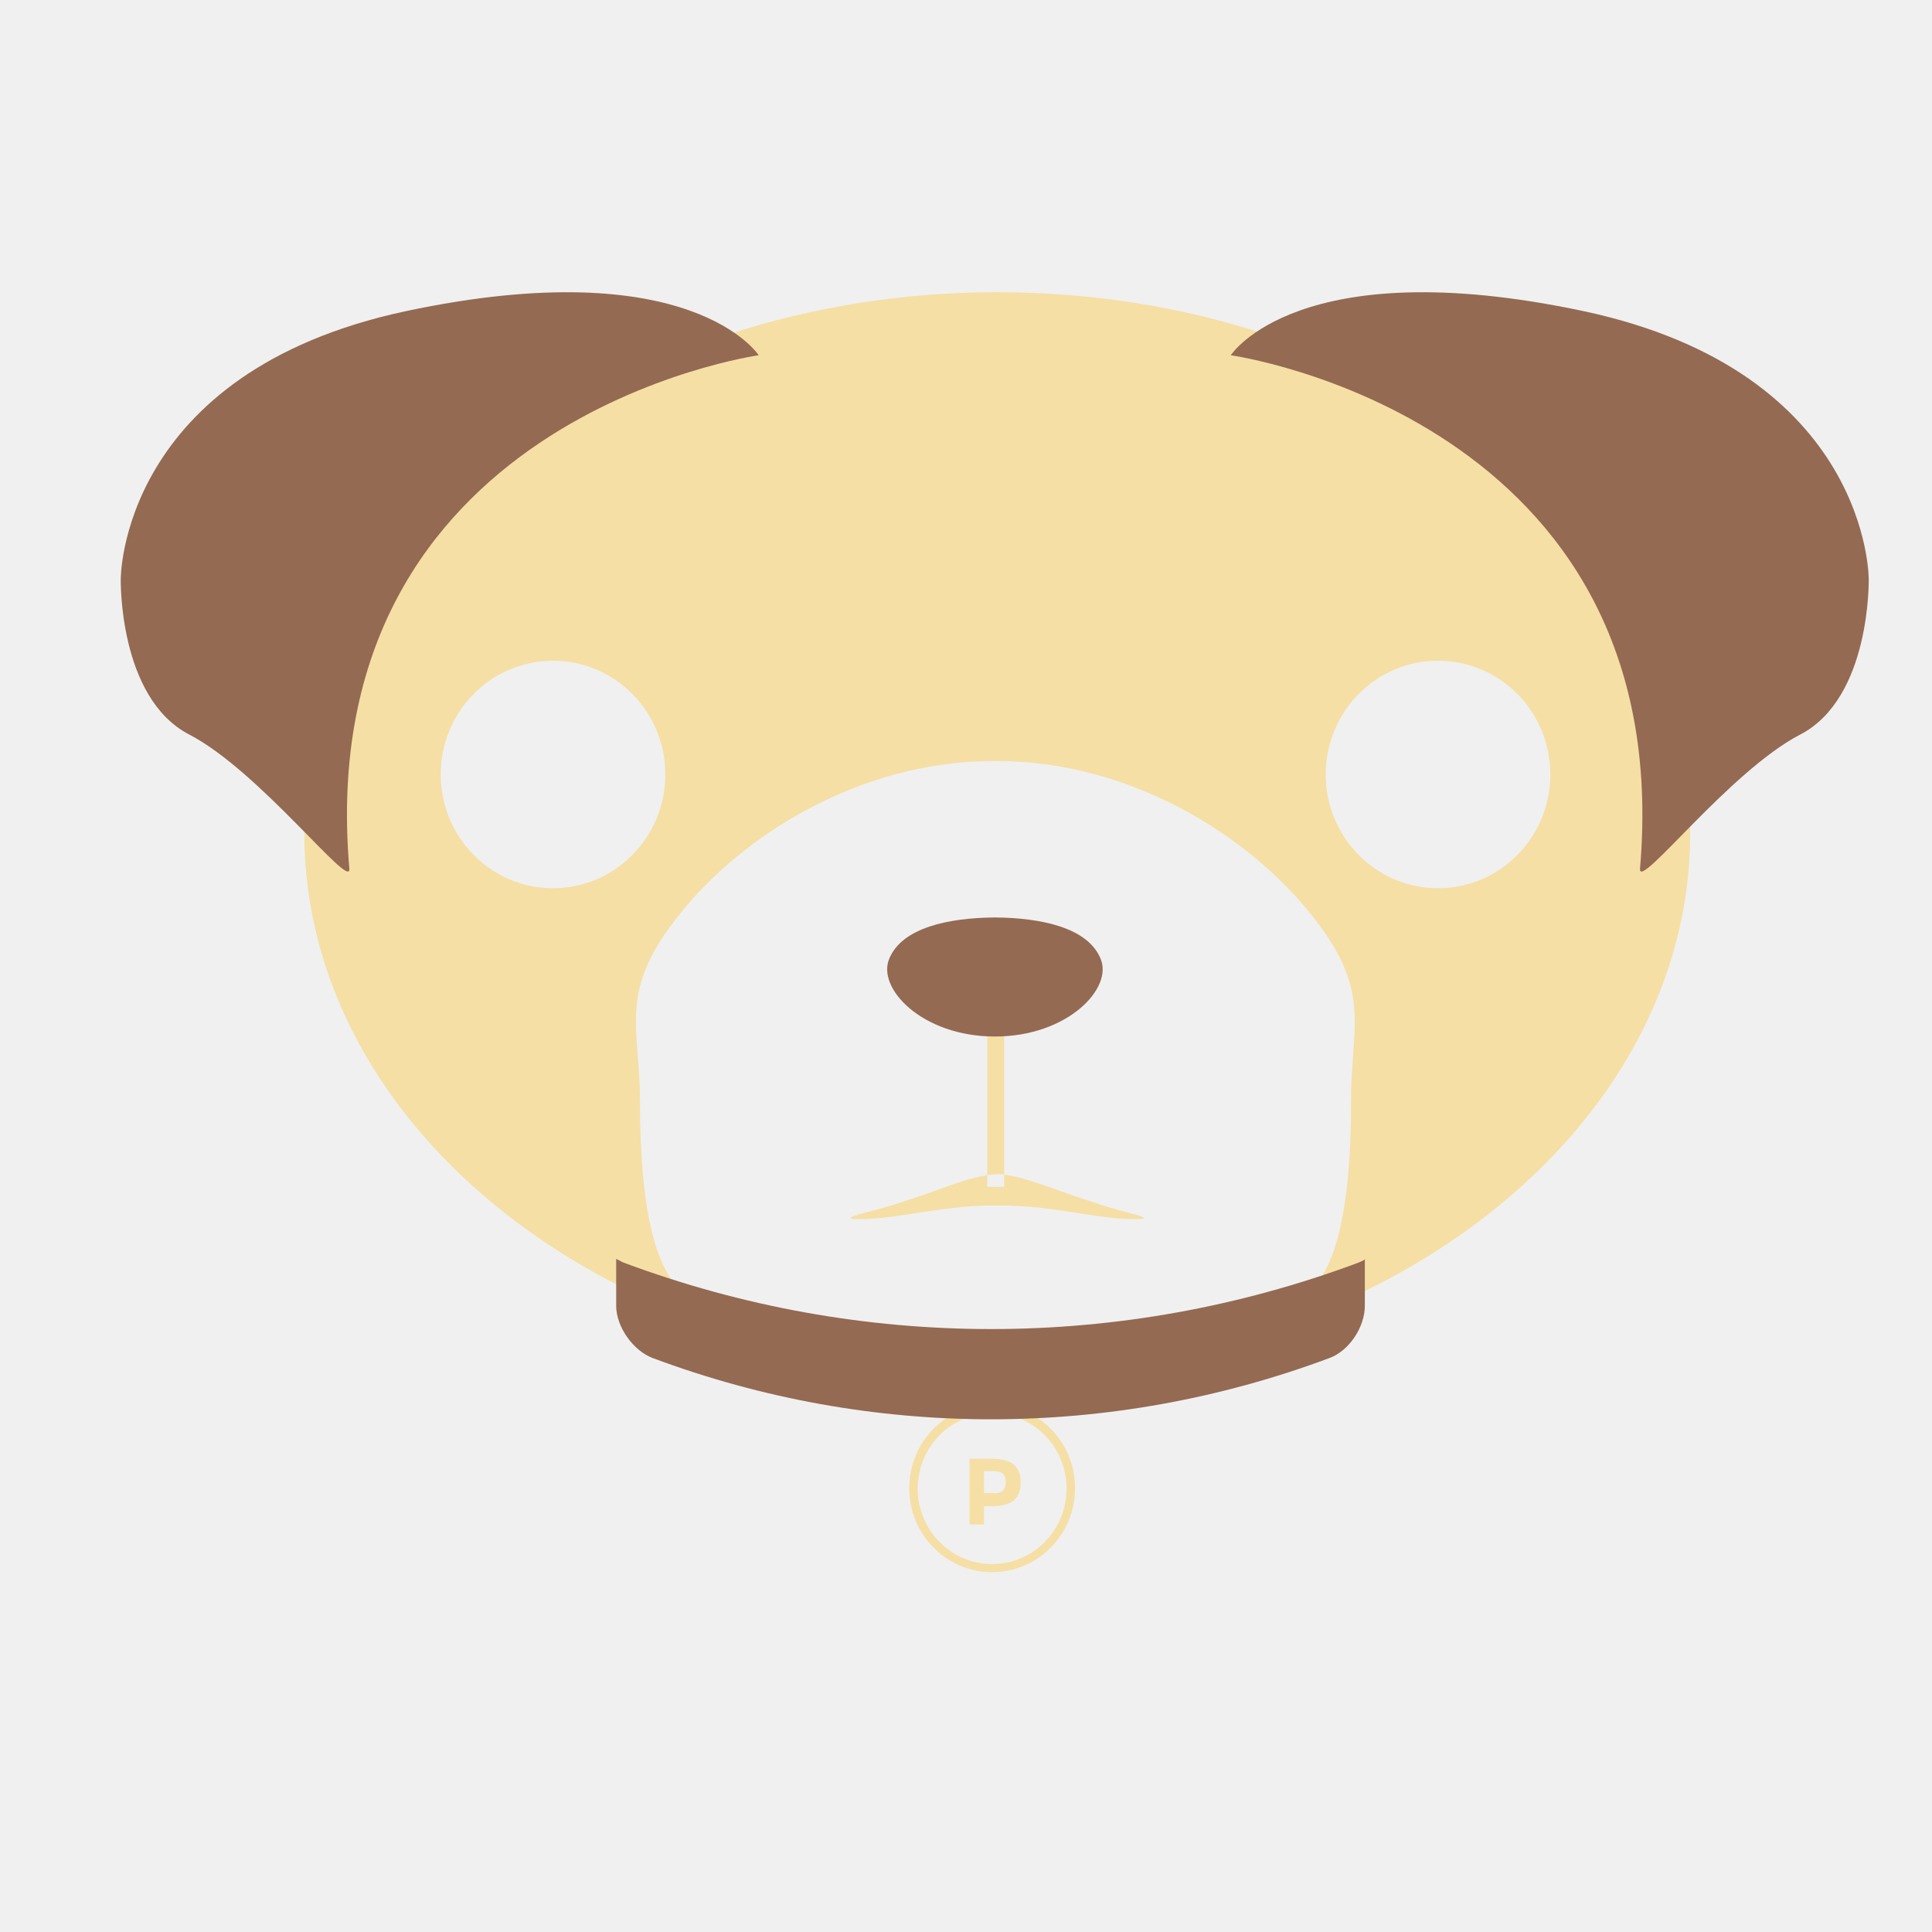
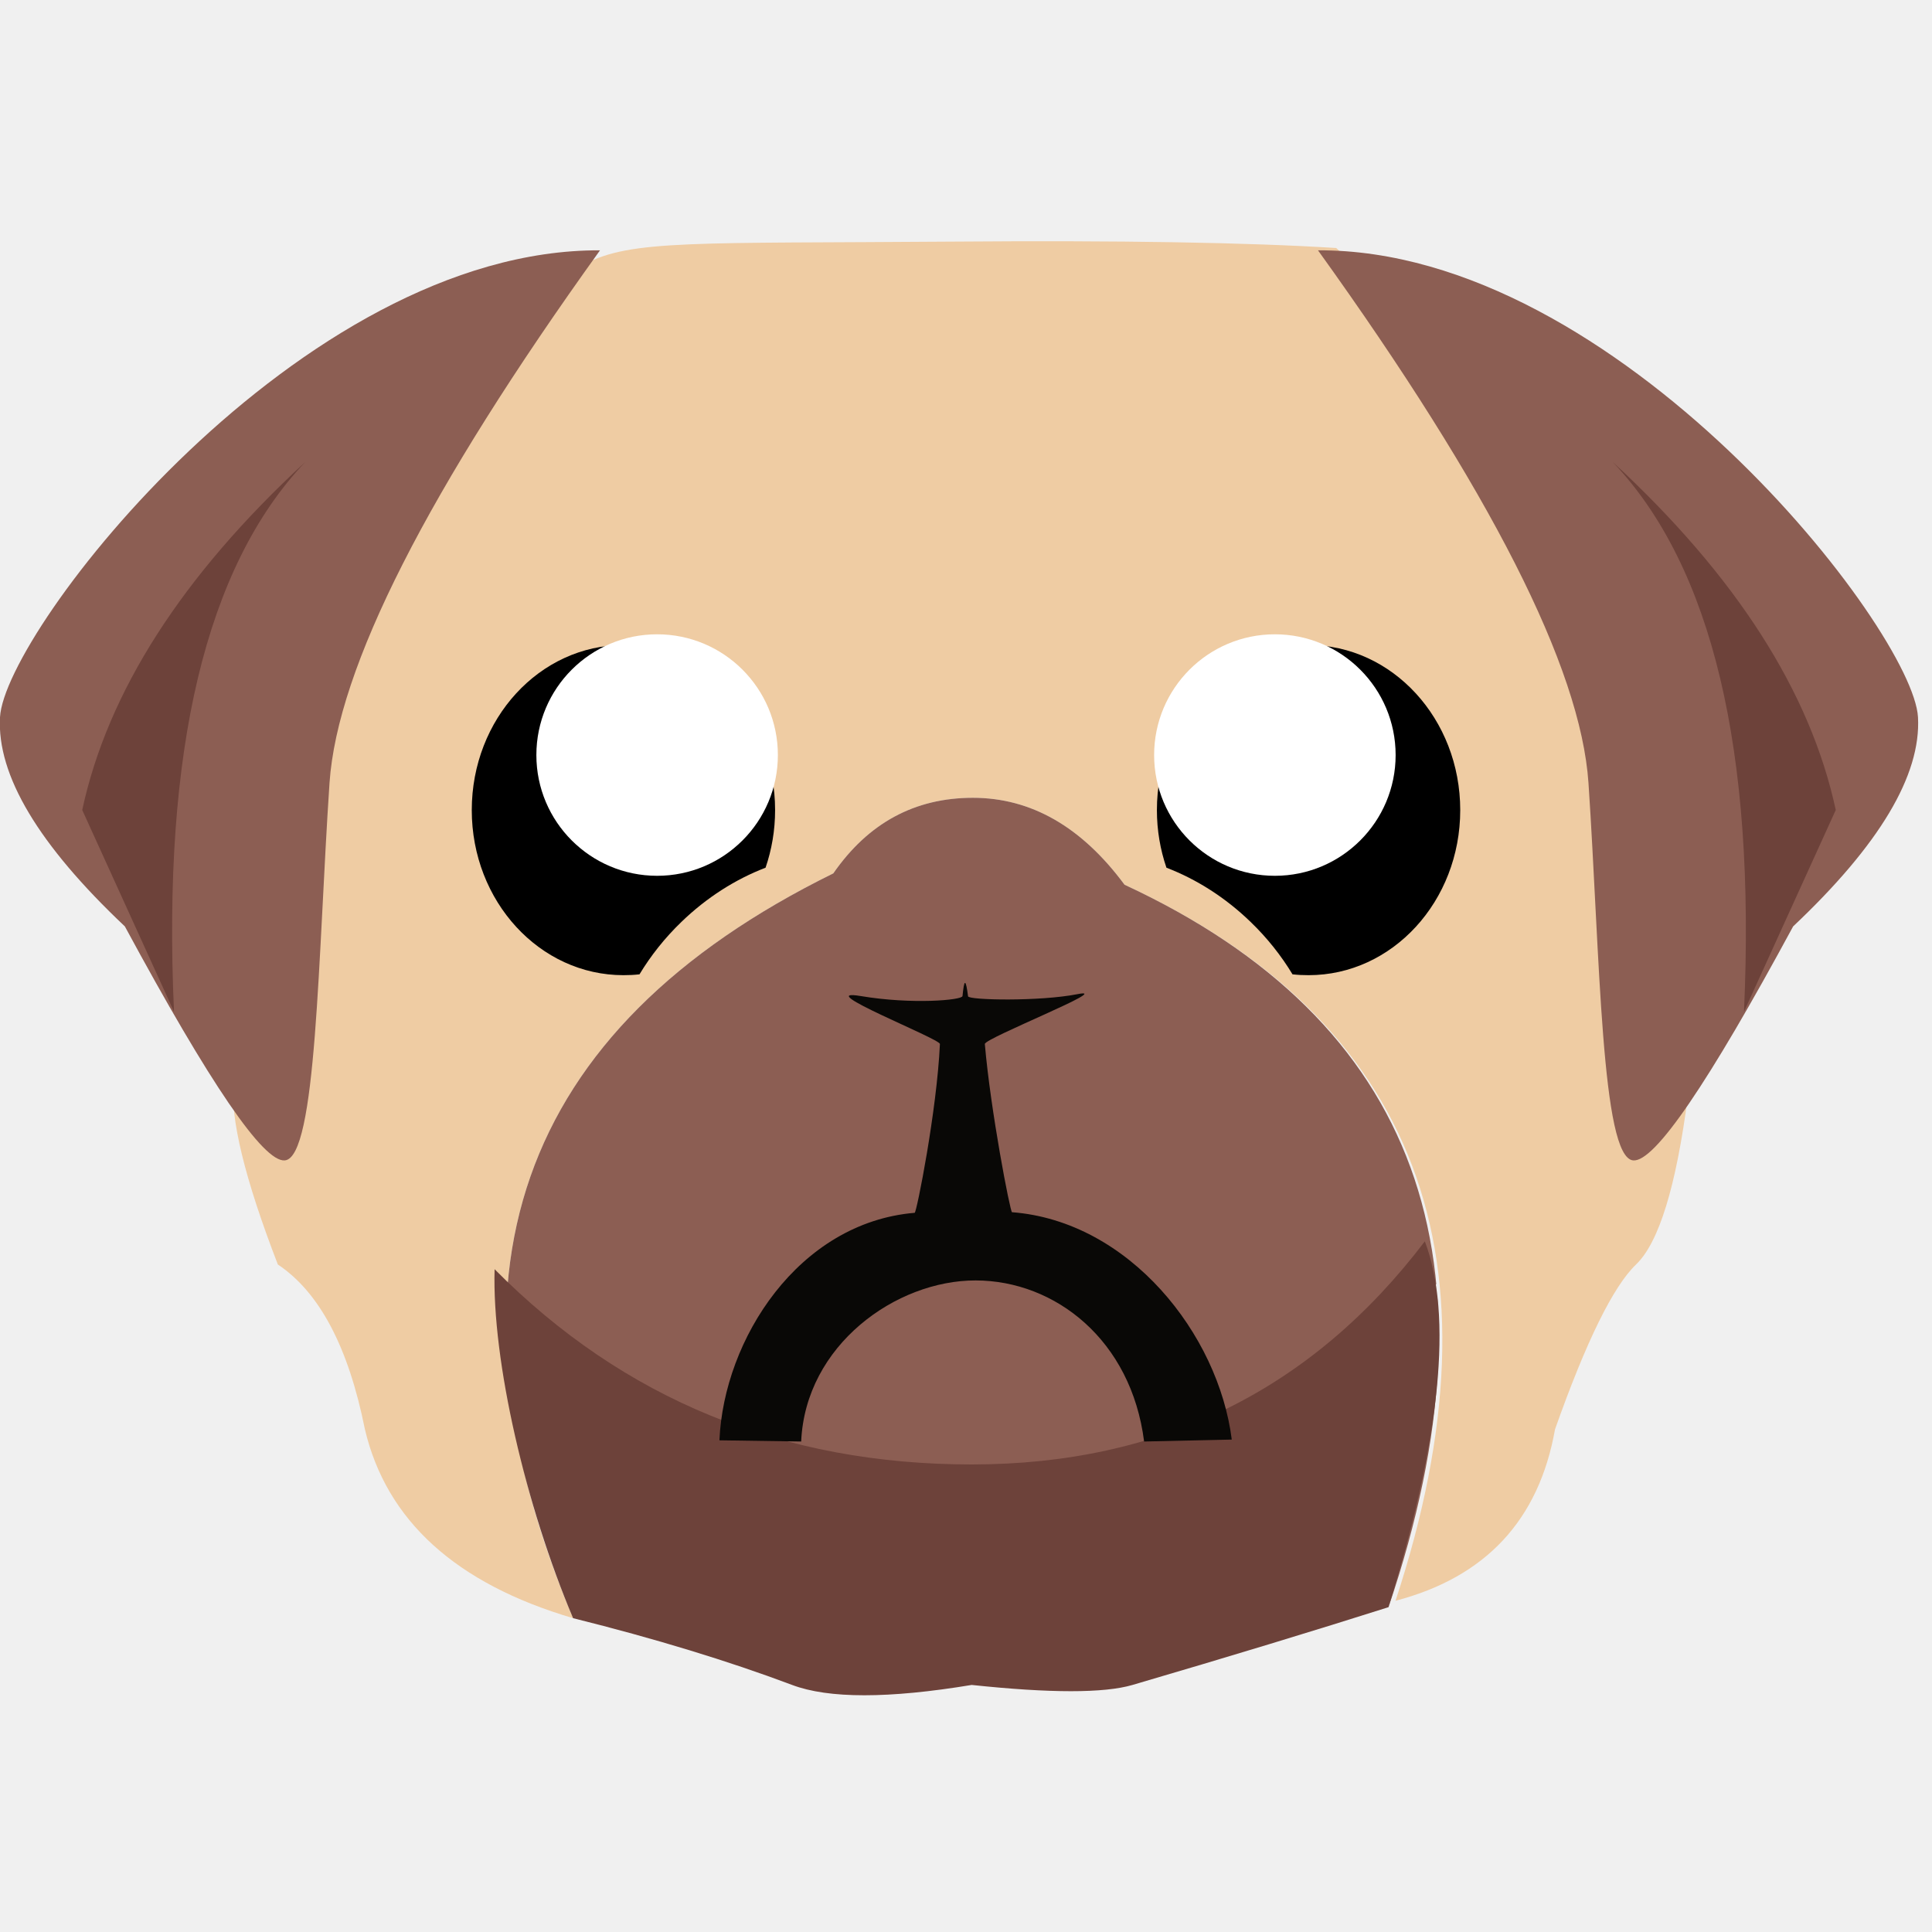
- <svg xmlns="http://www.w3.org/2000/svg" width="16" height="16" viewBox="0 0 16 16" fill="none">
-   <g id="pug">
-     <g id="__pug-logo-mono-isolated">
-       <path id="Combined Shape" fill-rule="evenodd" clip-rule="evenodd" d="M13.998 6.897C13.998 9.369 11.429 11.373 8.259 11.373C5.09 11.373 2.52 9.369 2.52 6.897C2.52 4.424 5.09 2.42 8.259 2.42C11.429 2.42 13.998 4.424 13.998 6.897ZM8.249 6.302C9.373 6.302 10.339 6.927 10.849 7.562C11.256 8.063 11.235 8.347 11.206 8.737C11.198 8.851 11.188 8.975 11.189 9.116C11.189 10.819 10.742 10.853 10.299 10.886C10.157 10.897 10.015 10.908 9.889 10.973C9.475 11.178 9.057 11.161 8.625 11.143L8.625 11.143C8.501 11.137 8.376 11.132 8.249 11.132H8.239C8.115 11.132 7.992 11.137 7.871 11.142H7.871H7.87H7.87H7.87H7.87H7.87C7.436 11.159 7.016 11.176 6.6 10.97C6.473 10.905 6.331 10.894 6.189 10.883C5.745 10.85 5.3 10.816 5.3 9.112C5.3 8.973 5.29 8.851 5.281 8.738C5.251 8.348 5.228 8.065 5.636 7.562C6.143 6.927 7.11 6.302 8.236 6.302H8.239H8.249ZM4.58 7.356C5.093 7.356 5.51 6.934 5.51 6.414C5.51 5.893 5.093 5.472 4.58 5.472C4.066 5.472 3.65 5.893 3.65 6.414C3.65 6.934 4.066 7.356 4.58 7.356ZM12.839 6.414C12.839 6.934 12.423 7.356 11.909 7.356C11.396 7.356 10.979 6.934 10.979 6.414C10.979 5.893 11.396 5.472 11.909 5.472C12.423 5.472 12.839 5.893 12.839 6.414ZM8.176 7.809H8.316V9.728C8.297 9.726 8.278 9.724 8.259 9.724C8.233 9.725 8.205 9.728 8.176 9.732V7.809ZM8.176 9.732C8.047 9.752 7.899 9.805 7.745 9.861C7.659 9.892 7.57 9.923 7.483 9.95C7.375 9.988 7.268 10.016 7.187 10.037L7.187 10.037L7.187 10.037C7.071 10.068 7.007 10.085 7.066 10.095C7.23 10.102 7.403 10.075 7.589 10.046C7.793 10.015 8.014 9.98 8.259 9.984C8.502 9.98 8.722 10.014 8.925 10.046C9.112 10.075 9.286 10.102 9.453 10.095C9.509 10.088 9.453 10.072 9.345 10.044C9.263 10.021 9.15 9.991 9.036 9.95C8.949 9.924 8.86 9.892 8.773 9.861L8.773 9.861L8.773 9.861C8.609 9.802 8.45 9.745 8.316 9.728V9.829H8.176V9.732ZM8.216 13.02C8.595 13.02 8.903 12.709 8.903 12.325C8.903 11.94 8.595 11.629 8.216 11.629C7.837 11.629 7.53 11.94 7.53 12.325C7.53 12.709 7.837 13.02 8.216 13.02ZM8.833 12.328C8.833 12.673 8.557 12.953 8.216 12.953C7.876 12.953 7.6 12.673 7.6 12.328C7.6 11.983 7.876 11.703 8.216 11.703C8.557 11.703 8.833 11.983 8.833 12.328ZM8.396 12.129C8.433 12.162 8.453 12.21 8.453 12.277C8.453 12.345 8.433 12.392 8.396 12.426C8.356 12.456 8.299 12.473 8.219 12.473H8.149V12.625H8.029V12.081H8.219C8.299 12.081 8.359 12.098 8.396 12.129ZM8.329 12.27C8.329 12.301 8.323 12.325 8.309 12.341C8.296 12.358 8.269 12.368 8.229 12.365H8.149V12.183H8.216C8.256 12.183 8.286 12.189 8.303 12.203C8.319 12.216 8.329 12.24 8.329 12.27Z" fill="#F5DFA5" />
-       <path id="Shape" fill-rule="evenodd" clip-rule="evenodd" d="M11.249 10.457C9.286 11.19 7.13 11.19 5.166 10.457C5.146 10.45 5.136 10.44 5.103 10.426C5.103 10.555 5.103 10.686 5.103 10.815C5.103 10.987 5.243 11.186 5.406 11.247C7.216 11.923 9.199 11.923 11.009 11.247C11.176 11.186 11.303 10.987 11.303 10.815C11.303 10.686 11.303 10.555 11.303 10.426C11.303 10.437 11.269 10.447 11.249 10.457V10.457Z" fill="#946A52" />
-       <path id="Shape_2" fill-rule="evenodd" clip-rule="evenodd" d="M6.283 2.942C6.283 2.942 2.573 3.462 2.893 7.194C2.91 7.383 2.153 6.387 1.567 6.083C0.98 5.779 1 4.796 1 4.796C1 4.796 0.99 3.084 3.36 2.577C5.726 2.074 6.283 2.942 6.283 2.942V2.942Z" fill="#946A52" />
-       <path id="Shape_3" fill-rule="evenodd" clip-rule="evenodd" d="M10.193 2.942C10.193 2.942 13.902 3.462 13.582 7.194C13.566 7.383 14.322 6.387 14.909 6.083C15.495 5.779 15.476 4.796 15.476 4.796C15.476 4.796 15.486 3.084 13.116 2.577C10.749 2.074 10.193 2.942 10.193 2.942V2.942Z" fill="#946A52" />
-       <g id="Group">
-         <path id="Shape_4" fill-rule="evenodd" clip-rule="evenodd" d="M9.113 7.936C9.223 8.182 8.843 8.584 8.239 8.584C7.636 8.584 7.256 8.182 7.366 7.936C7.473 7.682 7.856 7.601 8.239 7.598C8.623 7.601 9.006 7.682 9.113 7.936V7.936Z" fill="#946A52" />
-       </g>
+ <svg xmlns="http://www.w3.org/2000/svg" viewBox="0 0 16 16">
+   <g fill="none" fill-rule="evenodd" transform="translate(-1 1)">
+     <path fill="#EFCCA3" d="M4.217,3.307 C5.05,2.033 5.591,1.327 5.841,1.189 C6.216,0.982 6.779,1.017 8.879,1.001 C10.279,0.99 11.341,1.008 12.066,1.054 C13.631,2.485 14.516,3.936 14.72,5.407 C14.925,6.879 15.011,7.77 14.978,8.081 C14.881,8.827 14.738,9.291 14.549,9.472 C14.36,9.653 14.136,10.108 13.878,10.837 C13.745,11.587 13.305,12.061 12.557,12.257 C13.489,9.429 12.741,7.453 10.313,6.327 C9.958,5.847 9.539,5.607 9.057,5.607 C8.575,5.607 8.19,5.816 7.901,6.233 C5.275,7.526 4.556,9.581 5.746,12.401 C4.775,12.115 4.201,11.593 4.022,10.837 C3.886,10.157 3.646,9.702 3.301,9.472 C3.026,8.76 2.904,8.257 2.935,7.964 C2.98,7.525 3.681,6.441 3.681,5.403 C3.681,4.712 3.86,4.013 4.217,3.307 Z" />
+     <g transform="matrix(-1 0 0 1 6.442 .36)">
+       <path fill="#8C5E53" d="M0.473,0.713 C1.902,2.701 2.648,4.17 2.713,5.123 C2.809,6.552 2.818,8.229 3.084,8.25 C3.261,8.264 3.702,7.618 4.408,6.312 C5.123,5.637 5.468,5.06 5.442,4.58 C5.403,3.861 2.958,0.702 0.473,0.713 Z" />
+       <path fill="#6D423A" d="M4.001,7.018 C4.099,4.851 3.737,3.334 2.915,2.467 C3.935,3.409 4.55,4.369 4.761,5.348 L4.001,7.019 L4.001,7.019 C4.001,7.018 4.001,7.018 4.001,7.018 Z" />
    </g>
+     <g transform="translate(11.442 .36)">
+       <path fill="#8C5E53" d="M0.473,0.713 C1.902,2.701 2.648,4.17 2.713,5.123 C2.809,6.552 2.818,8.229 3.084,8.25 C3.261,8.264 3.702,7.618 4.408,6.312 C5.123,5.637 5.468,5.06 5.442,4.58 C5.403,3.861 2.958,0.702 0.473,0.713 Z" />
+       <path fill="#6D423A" d="M4.001,7.018 C4.099,4.851 3.737,3.334 2.915,2.467 C3.935,3.409 4.55,4.369 4.761,5.348 L4.001,7.019 L4.001,7.019 C4.001,7.018 4.001,7.018 4.001,7.018 Z" />
+     </g>
+     <g transform="matrix(-1 0 0 1 13.093 4.342)">
+       <path fill="#000000" d="M2.433,1.844 C2.484,1.695 2.512,1.535 2.512,1.367 C2.512,0.612 1.949,0 1.256,0 C0.562,0 -3.37507799e-13,0.612 -3.37507799e-13,1.367 C-3.37507799e-13,2.122 0.562,2.734 1.256,2.734 C1.301,2.734 1.345,2.732 1.389,2.727 C1.482,2.573 1.598,2.426 1.736,2.293 C1.946,2.09 2.185,1.939 2.433,1.844 Z" />
+       <ellipse cx="1.535" cy=".911" fill="#FFFFFF" rx="1" ry="1" />
+     </g>
+     <g transform="translate(4.907 4.342)">
+       <path fill="#000000" d="M2.433,1.844 C2.484,1.695 2.512,1.535 2.512,1.367 C2.512,0.612 1.949,0 1.256,0 C0.562,0 0,0.612 0,1.367 C0,2.122 0.562,2.734 1.256,2.734 C1.301,2.734 1.345,2.732 1.389,2.727 C1.482,2.573 1.598,2.426 1.736,2.293 C1.946,2.09 2.185,1.939 2.433,1.844 Z" />
+       <ellipse cx="1.535" cy=".911" fill="#FFFFFF" rx="1" ry="1" />
+     </g>
+     <path fill="#8C5E53" d="M8.254,12.933 C8.501,12.933 8.798,12.905 9.142,12.848 C9.794,12.917 10.238,12.917 10.474,12.848 C11.286,12.61 11.961,12.431 12.499,12.31 C13.47,9.447 12.741,7.453 10.313,6.327 C9.958,5.847 9.539,5.607 9.057,5.607 C8.575,5.607 8.19,5.816 7.901,6.233 C5.275,7.526 4.556,9.581 5.746,12.401 C6.491,12.5 7.128,12.65 7.655,12.848 C7.806,12.905 8.006,12.933 8.254,12.933 C8.501,12.933 8.798,12.905 9.142,12.848 C9.794,12.917 10.238,12.917 10.474,12.848 C11.286,12.61 11.961,12.431 12.499,12.31 C12.813,11.05 12.945,10.158 12.895,9.633 C11.902,10.733 10.623,11.283 9.057,11.283 C7.492,11.283 6.203,10.81 5.191,9.864 C5.169,10.627 5.354,11.472 5.746,12.401 C6.491,12.5 7.128,12.65 7.655,12.848 C7.806,12.905 8.006,12.933 8.254,12.933 Z" />
+     <path fill="#6D423A" d="M12.499,12.31 C12.932,10.904 13.032,9.894 12.8,9.28 C11.864,10.512 10.613,11.128 9.047,11.128 C7.482,11.128 6.165,10.589 5.096,9.511 C5.074,10.274 5.354,11.472 5.746,12.401 C6.428,12.571 7.033,12.756 7.56,12.954 C7.862,13.068 8.358,13.068 9.047,12.954 C9.699,13.023 10.143,13.023 10.379,12.954 C11.191,12.716 11.897,12.501 12.499,12.31 Z" />
+     <path fill="#090806" fill-rule="nonzero" d="M7.635,10.938 C7.67,10.14 8.42,9.603 9.08,9.604 C9.739,9.605 10.369,10.098 10.475,10.938 L11.201,10.922 C11.091,10.048 10.35,9.113 9.381,9.039 C9.366,9.038 9.203,8.196 9.156,7.646 C9.152,7.599 10.237,7.171 9.924,7.233 C9.61,7.295 9.021,7.283 9.017,7.251 C9.008,7.181 9,7.14 8.992,7.14 C8.984,7.14 8.978,7.181 8.971,7.249 C8.968,7.283 8.553,7.32 8.129,7.249 C7.704,7.178 8.786,7.603 8.784,7.646 C8.759,8.196 8.591,9.042 8.575,9.044 C7.613,9.125 6.994,10.091 6.958,10.928 L7.635,10.938 Z" />
  </g>
</svg>
